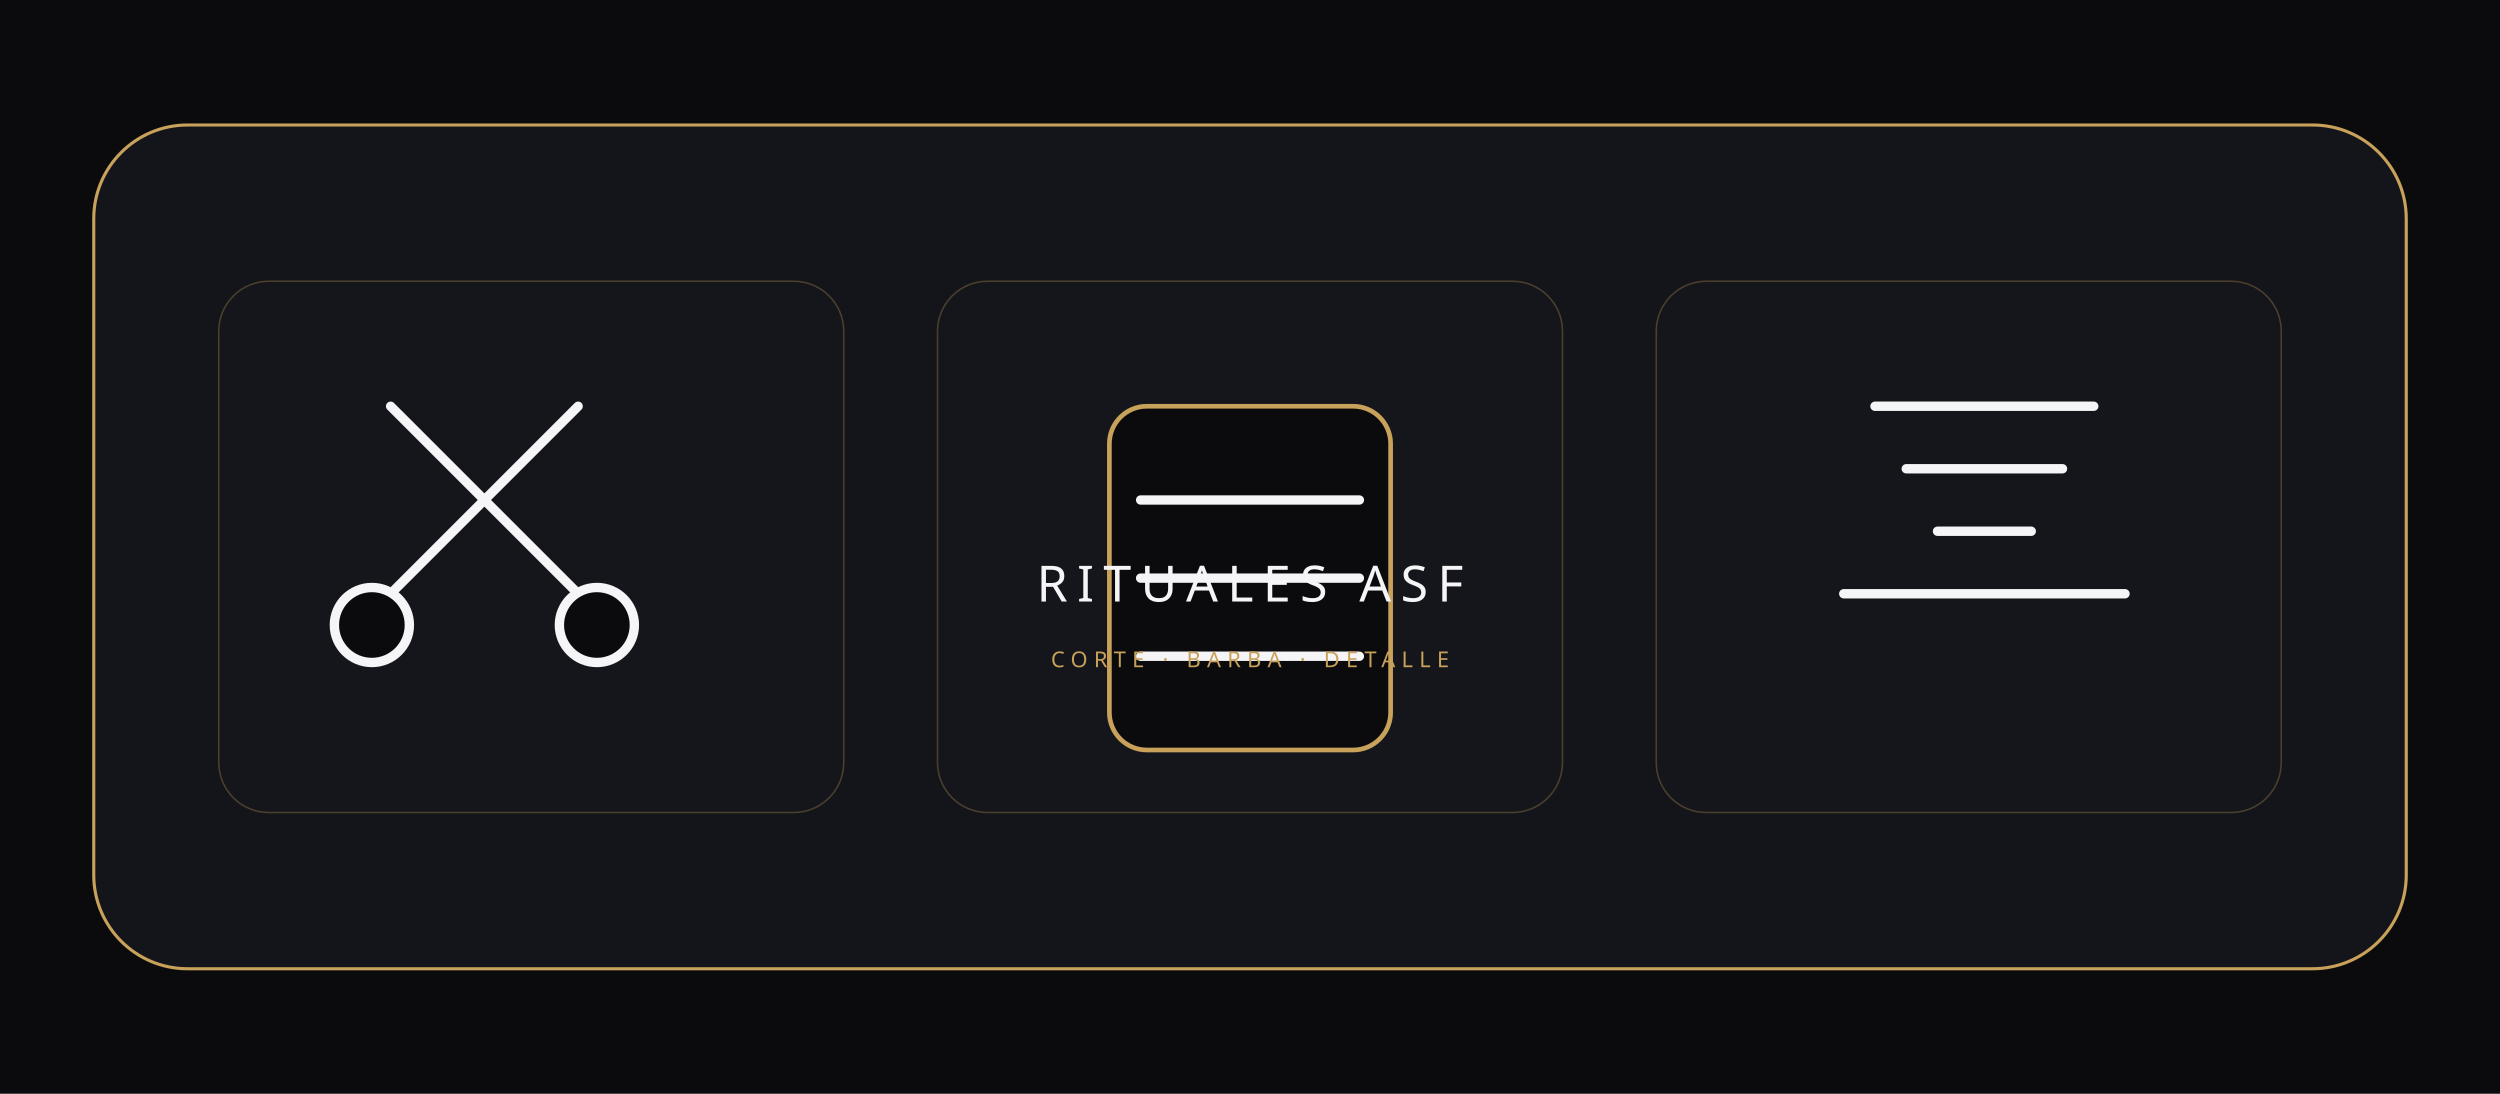
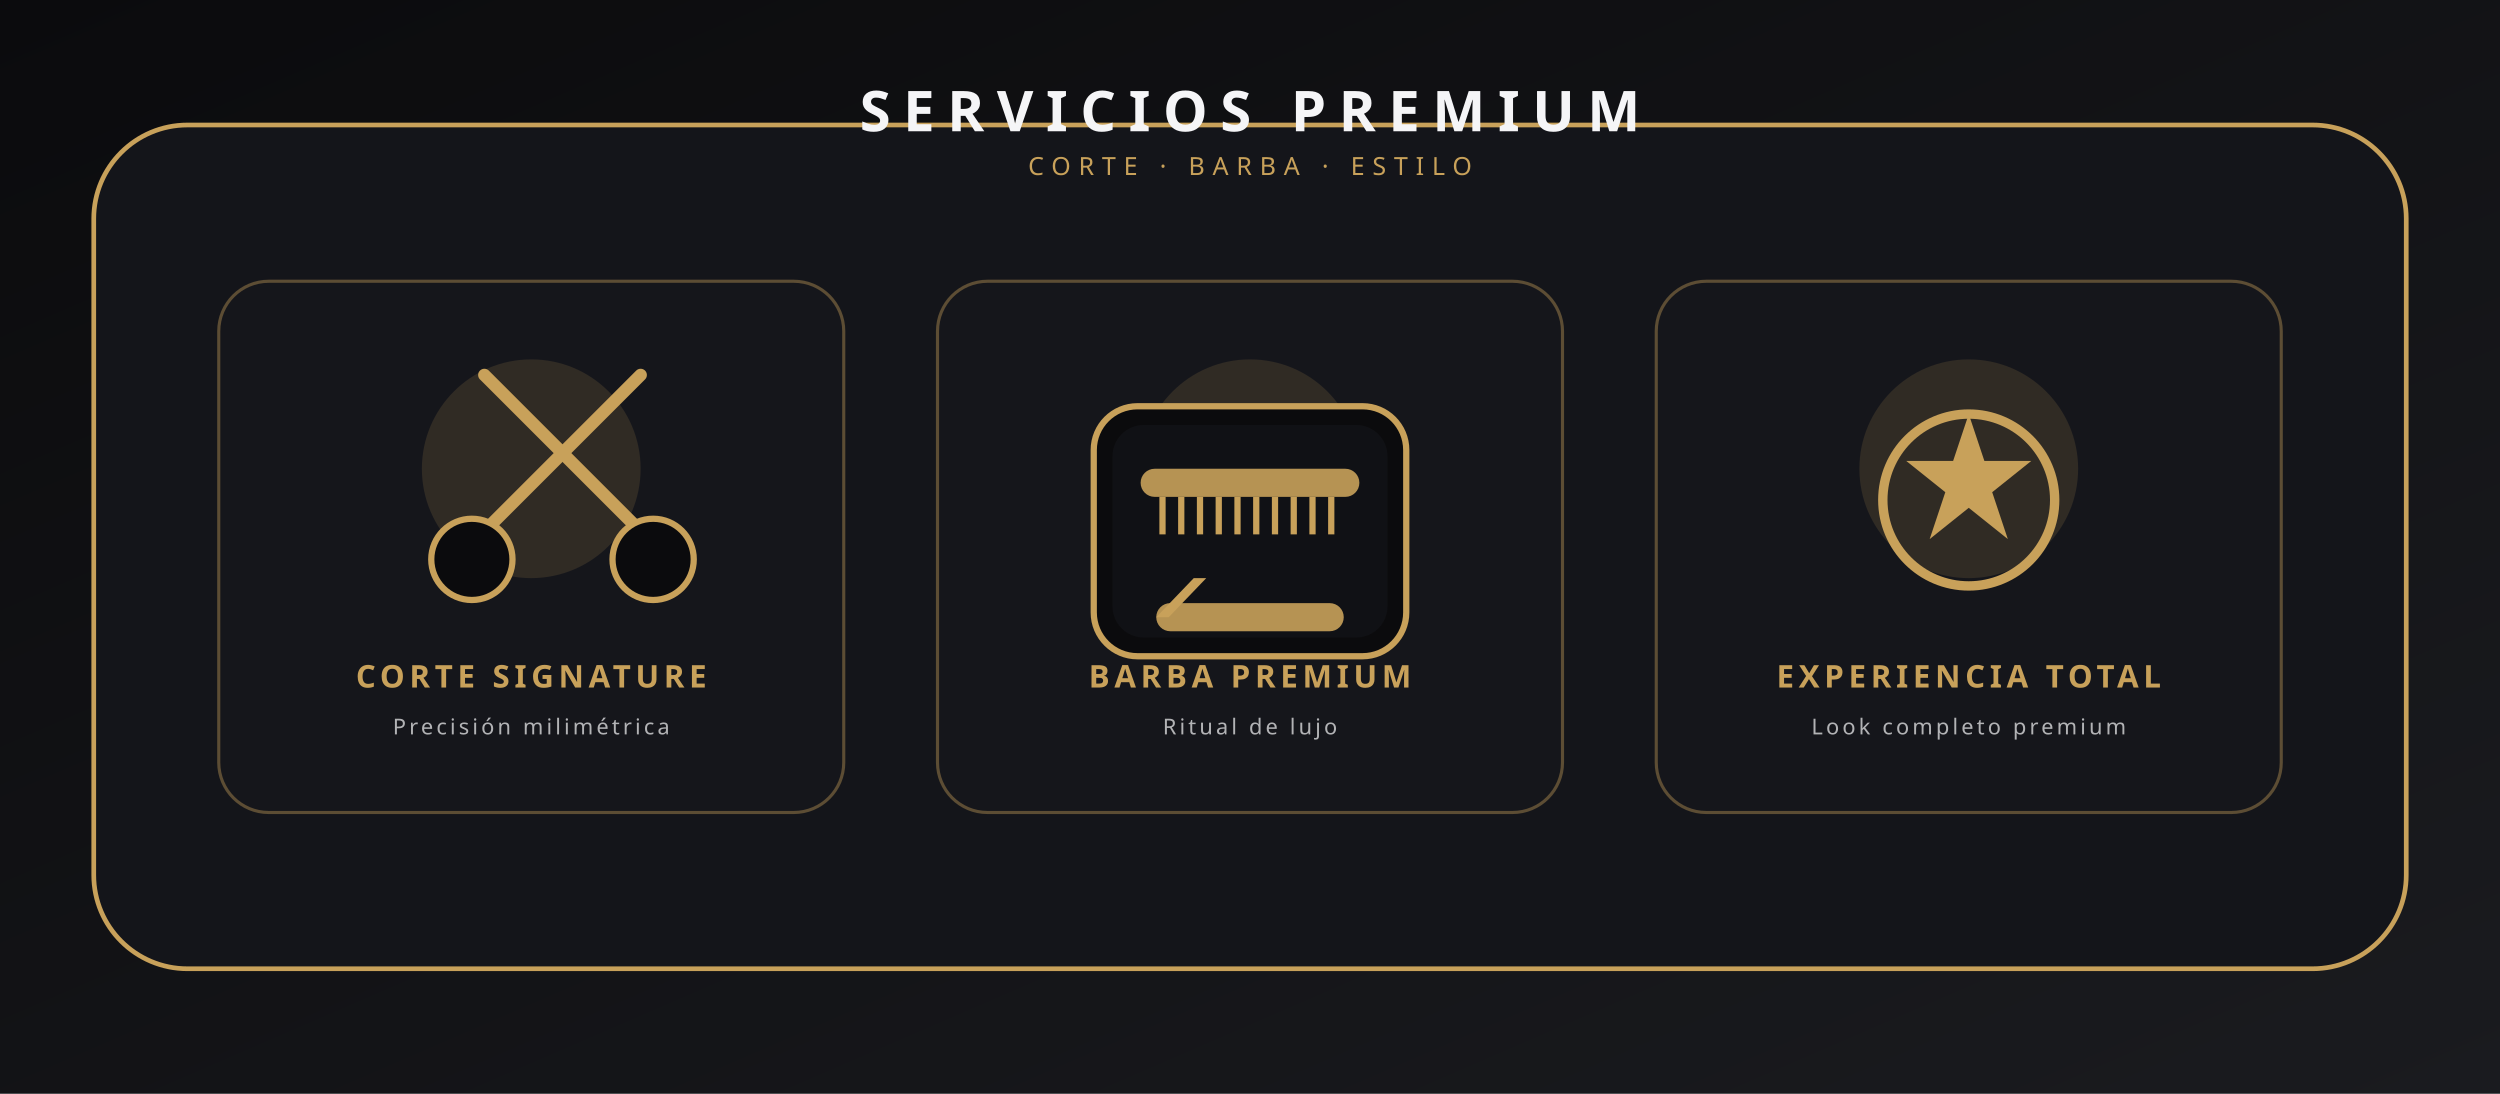
<svg xmlns="http://www.w3.org/2000/svg" width="1600" height="700" viewBox="0 0 1600 700" fill="none">
-   <rect width="1600" height="700" fill="#0B0B0D" />
-   <rect x="60" y="80" width="1480" height="540" rx="60" fill="#14151A" stroke="#C8A15A" stroke-width="2" />
-   <rect x="140" y="180" width="400" height="340" rx="32" fill="#15161B" stroke="#C8A15A" stroke-opacity="0.3" />
-   <rect x="600" y="180" width="400" height="340" rx="32" fill="#15161B" stroke="#C8A15A" stroke-opacity="0.3" />
-   <rect x="1060" y="180" width="400" height="340" rx="32" fill="#15161B" stroke="#C8A15A" stroke-opacity="0.3" />
-   <g transform="translate(210 260)" stroke="#F5F5F7" stroke-width="6" stroke-linecap="round">
-     <path d="M40 0L160 120" />
-     <path d="M160 0L40 120" />
-     <circle cx="28" cy="140" r="24" fill="#0B0B0D" />
-     <circle cx="172" cy="140" r="24" fill="#0B0B0D" />
+   <defs>
+     <linearGradient id="services-bg" x1="0%" y1="0%" x2="100%" y2="100%">
+       <stop offset="0%" style="stop-color:#0B0B0D;stop-opacity:1" />
+       <stop offset="100%" style="stop-color:#1a1b1f;stop-opacity:1" />
+     </linearGradient>
+   </defs>
+   <rect width="1600" height="700" fill="url(#services-bg)" />
+   <rect x="60" y="80" width="1480" height="540" rx="60" fill="#14151A" stroke="#C8A15A" stroke-width="3" />
+   <g transform="translate(140, 180)">
+     <rect width="400" height="340" rx="32" fill="#15161B" stroke="#C8A15A" stroke-opacity="0.4" stroke-width="2" />
+     <circle cx="200" cy="120" r="70" fill="#C8A15A" opacity="0.15" />
+     <g transform="translate(130, 60)" stroke="#C8A15A" stroke-width="8" stroke-linecap="round">
+       <path d="M40 0L140 100" />
+       <path d="M140 0L40 100" />
+       <circle cx="32" cy="118" r="26" fill="#0B0B0D" stroke="#C8A15A" stroke-width="4" />
+       <circle cx="148" cy="118" r="26" fill="#0B0B0D" stroke="#C8A15A" stroke-width="4" />
+     </g>
+     <text x="200" y="260" text-anchor="middle" fill="#C8A15A" font-size="20" font-family="'Manrope', sans-serif" font-weight="bold" letter-spacing="3">CORTE SIGNATURE</text>
+     <text x="200" y="290" text-anchor="middle" fill="#F5F5F7" font-size="14" font-family="'Manrope', sans-serif" letter-spacing="2" opacity="0.7">Precisión milimétrica</text>
  </g>
-   <g transform="translate(700 260)" stroke="#F5F5F7" stroke-width="6" stroke-linecap="round">
-     <rect x="10" y="0" width="180" height="220" rx="24" fill="#0B0B0D" stroke="#C8A15A" stroke-width="3" />
-     <path d="M30 60H170" />
-     <path d="M30 110H170" />
-     <path d="M30 160H170" />
+   <g transform="translate(600, 180)">
+     <rect width="400" height="340" rx="32" fill="#15161B" stroke="#C8A15A" stroke-opacity="0.4" stroke-width="2" />
+     <circle cx="200" cy="120" r="70" fill="#C8A15A" opacity="0.15" />
+     <g transform="translate(100, 80)">
+       <rect x="0" y="0" width="200" height="160" rx="28" fill="#0B0B0D" stroke="#C8A15A" stroke-width="4" />
+       <rect x="12" y="12" width="176" height="136" rx="20" fill="#14151A" opacity="0.6" />
+       <rect x="30" y="40" width="140" height="18" rx="9" fill="#C8A15A" opacity="0.9" />
+       <g transform="translate(30, 58)">
+         <rect x="12" y="0" width="4" height="24" fill="#C8A15A" />
+         <rect x="24" y="0" width="4" height="24" fill="#C8A15A" />
+         <rect x="36" y="0" width="4" height="24" fill="#C8A15A" />
+         <rect x="48" y="0" width="4" height="24" fill="#C8A15A" />
+         <rect x="60" y="0" width="4" height="24" fill="#C8A15A" />
+         <rect x="72" y="0" width="4" height="24" fill="#C8A15A" />
+         <rect x="84" y="0" width="4" height="24" fill="#C8A15A" />
+         <rect x="96" y="0" width="4" height="24" fill="#C8A15A" />
+         <rect x="108" y="0" width="4" height="24" fill="#C8A15A" />
+         <rect x="120" y="0" width="4" height="24" fill="#C8A15A" />
+       </g>
+       <g transform="translate(40, 110)">
+         <rect x="0" y="16" width="120" height="18" rx="9" fill="#C8A15A" opacity="0.9" />
+         <path d="M 0 25 L 24 0 L 32 0 L 8 25 Z" fill="#C8A15A" />
+       </g>
+     </g>
+     <text x="200" y="260" text-anchor="middle" fill="#C8A15A" font-size="20" font-family="'Manrope', sans-serif" font-weight="bold" letter-spacing="3">BARBA PREMIUM</text>
+     <text x="200" y="290" text-anchor="middle" fill="#F5F5F7" font-size="14" font-family="'Manrope', sans-serif" letter-spacing="2" opacity="0.7">Ritual de lujo</text>
  </g>
-   <g transform="translate(1160 260)" stroke="#F5F5F7" stroke-width="6" stroke-linecap="round">
-     <path d="M40 0H180" />
-     <path d="M60 40H160" />
-     <path d="M80 80H140" />
-     <path d="M20 120H200" />
+   <g transform="translate(1060, 180)">
+     <rect width="400" height="340" rx="32" fill="#15161B" stroke="#C8A15A" stroke-opacity="0.4" stroke-width="2" />
+     <circle cx="200" cy="120" r="70" fill="#C8A15A" opacity="0.15" />
+     <g transform="translate(140, 60)">
+       <circle cx="60" cy="80" r="55" fill="none" stroke="#C8A15A" stroke-width="6" />
+       <path d="M 60 25 L 70 55 L 100 55 L 75 75 L 85 105 L 60 85 L 35 105 L 45 75 L 20 55 L 50 55 Z" fill="#C8A15A" />
+     </g>
+     <text x="200" y="260" text-anchor="middle" fill="#C8A15A" font-size="20" font-family="'Manrope', sans-serif" font-weight="bold" letter-spacing="3">EXPERIENCIA TOTAL</text>
+     <text x="200" y="290" text-anchor="middle" fill="#F5F5F7" font-size="14" font-family="'Manrope', sans-serif" letter-spacing="2" opacity="0.7">Look completo premium</text>
  </g>
-   <text x="50%" y="55%" text-anchor="middle" fill="#F5F5F7" font-size="32" font-family="'Manrope', sans-serif" letter-spacing="6">RITUALES ASF</text>
-   <text x="50%" y="61%" text-anchor="middle" fill="#C8A15A" font-size="14" font-family="'Manrope', sans-serif" letter-spacing="4">CORTE · BARBA · DETALLE</text>
+   <text x="50%" y="12%" text-anchor="middle" fill="#F5F5F7" font-size="36" font-family="'Manrope', sans-serif" font-weight="bold" letter-spacing="8">SERVICIOS PREMIUM</text>
+   <text x="50%" y="16%" text-anchor="middle" fill="#C8A15A" font-size="16" font-family="'Manrope', sans-serif" letter-spacing="5">CORTE · BARBA · ESTILO</text>
</svg>
